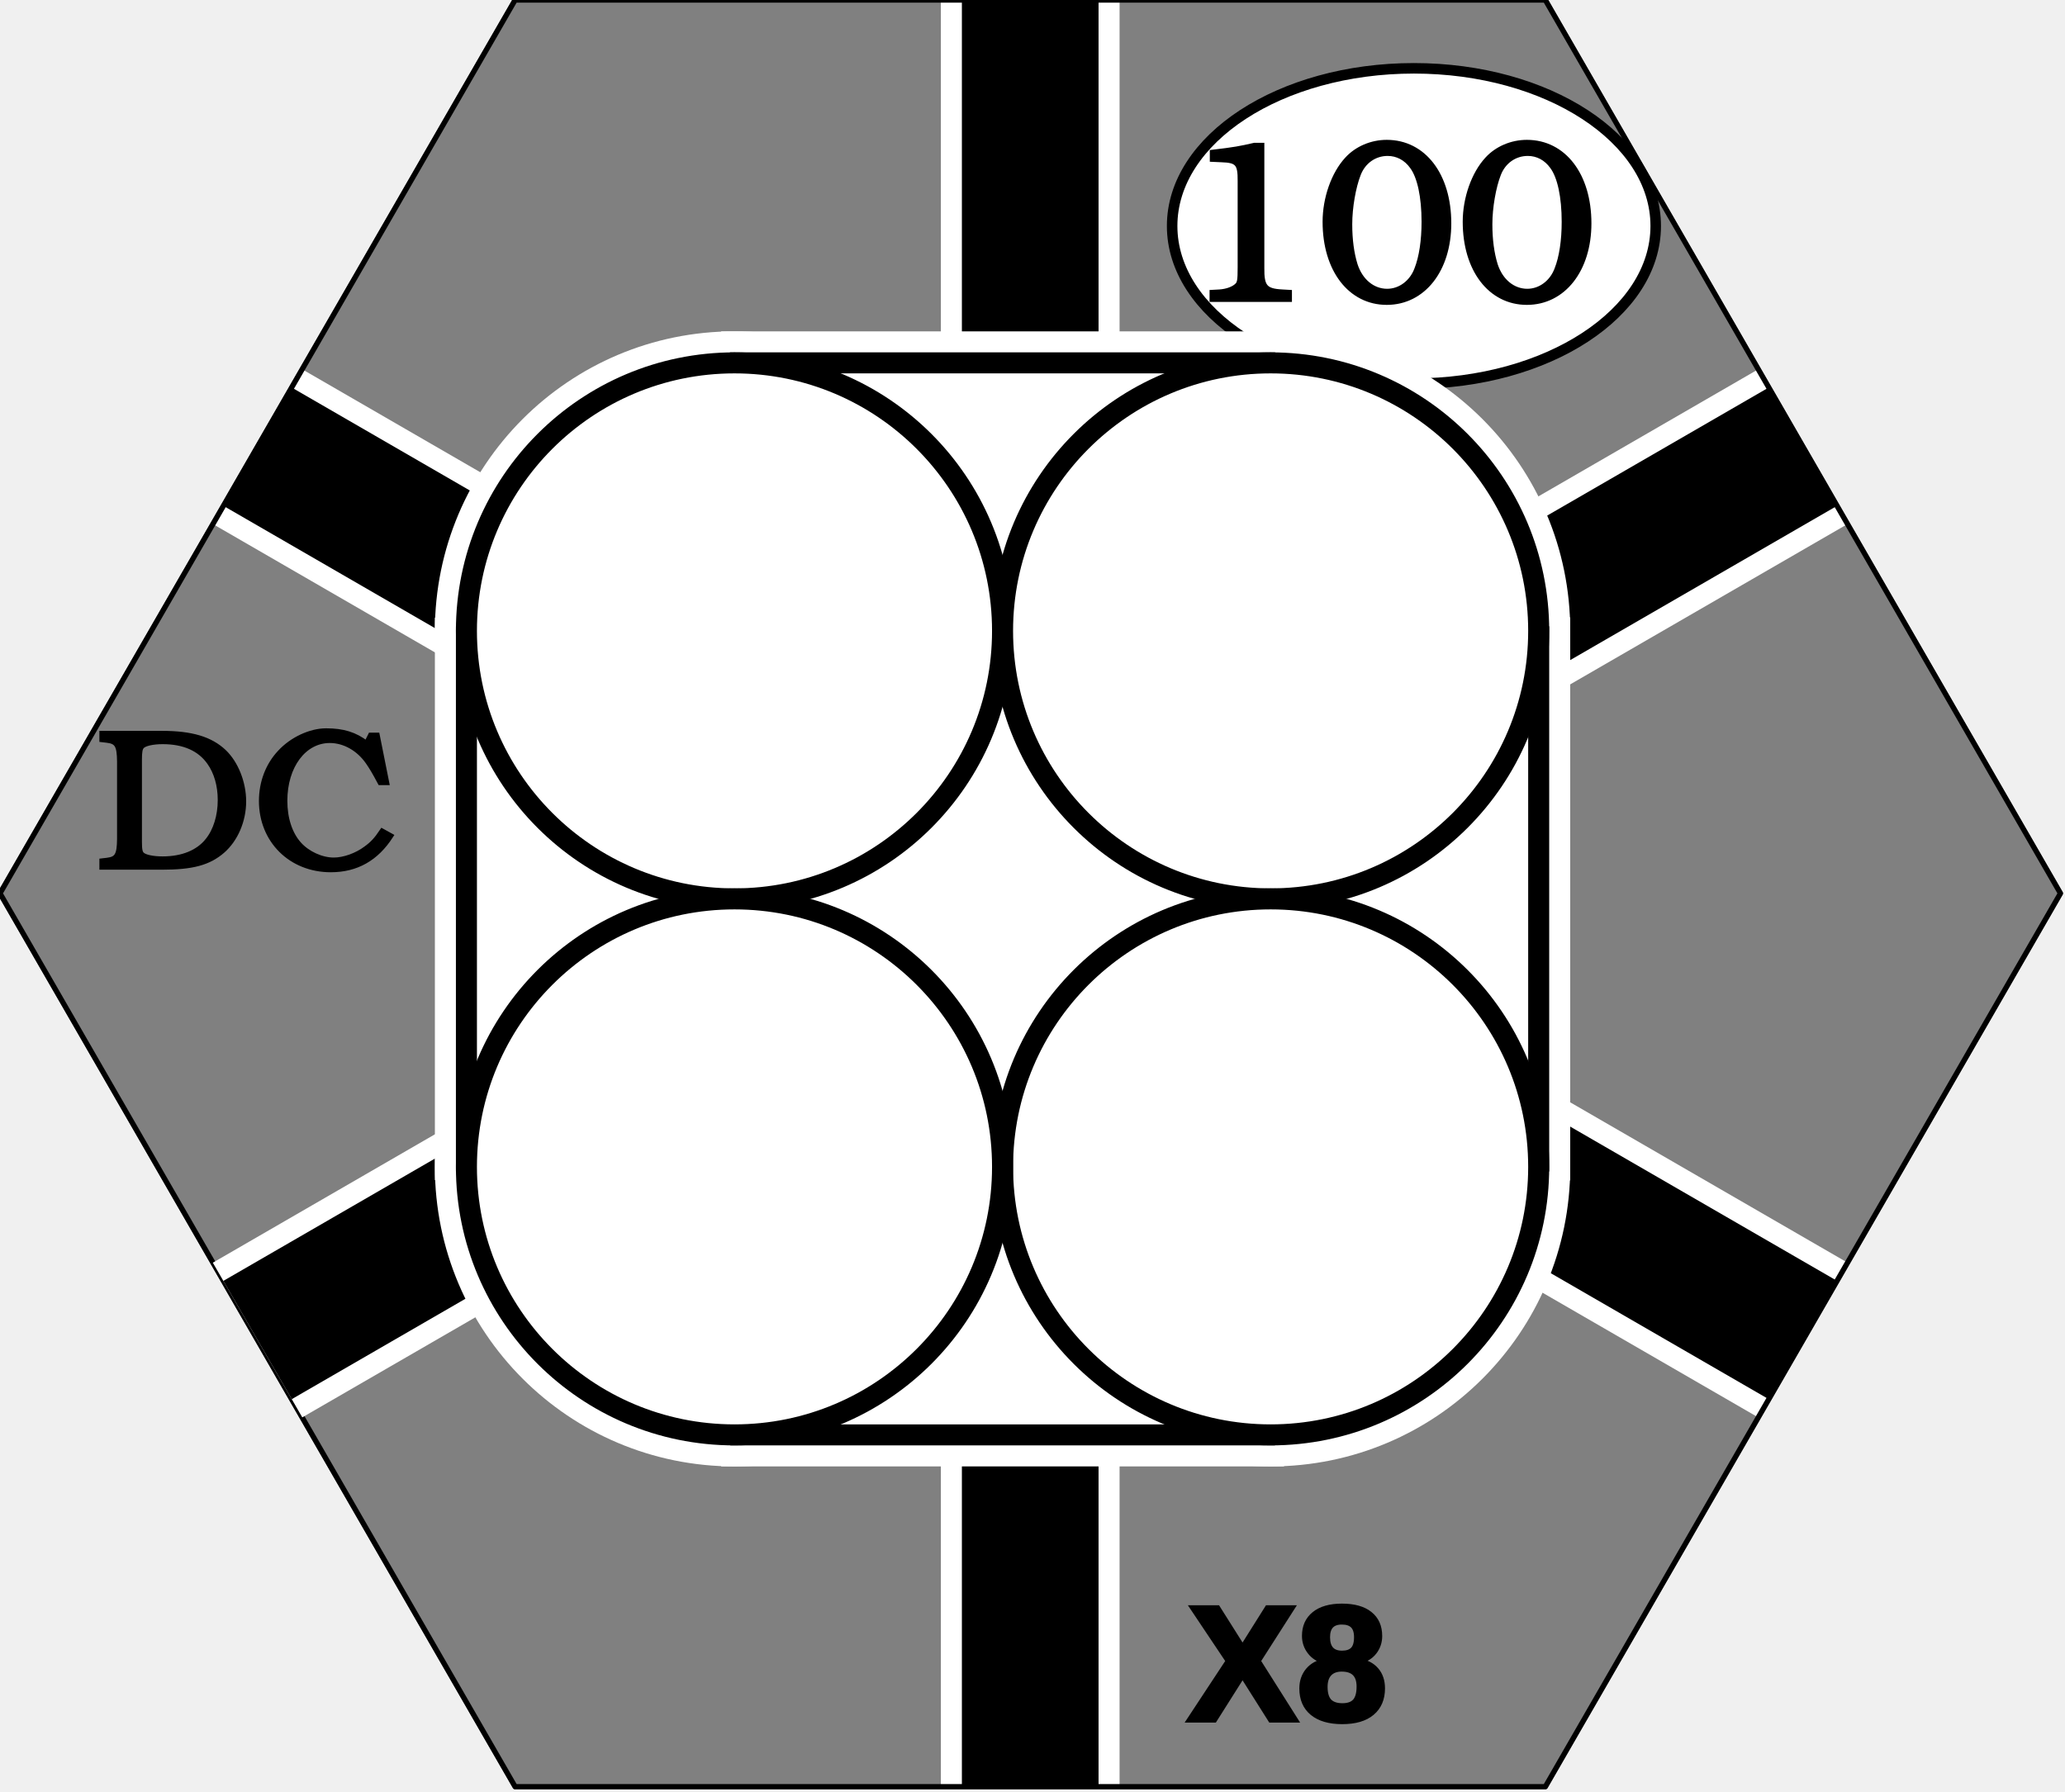
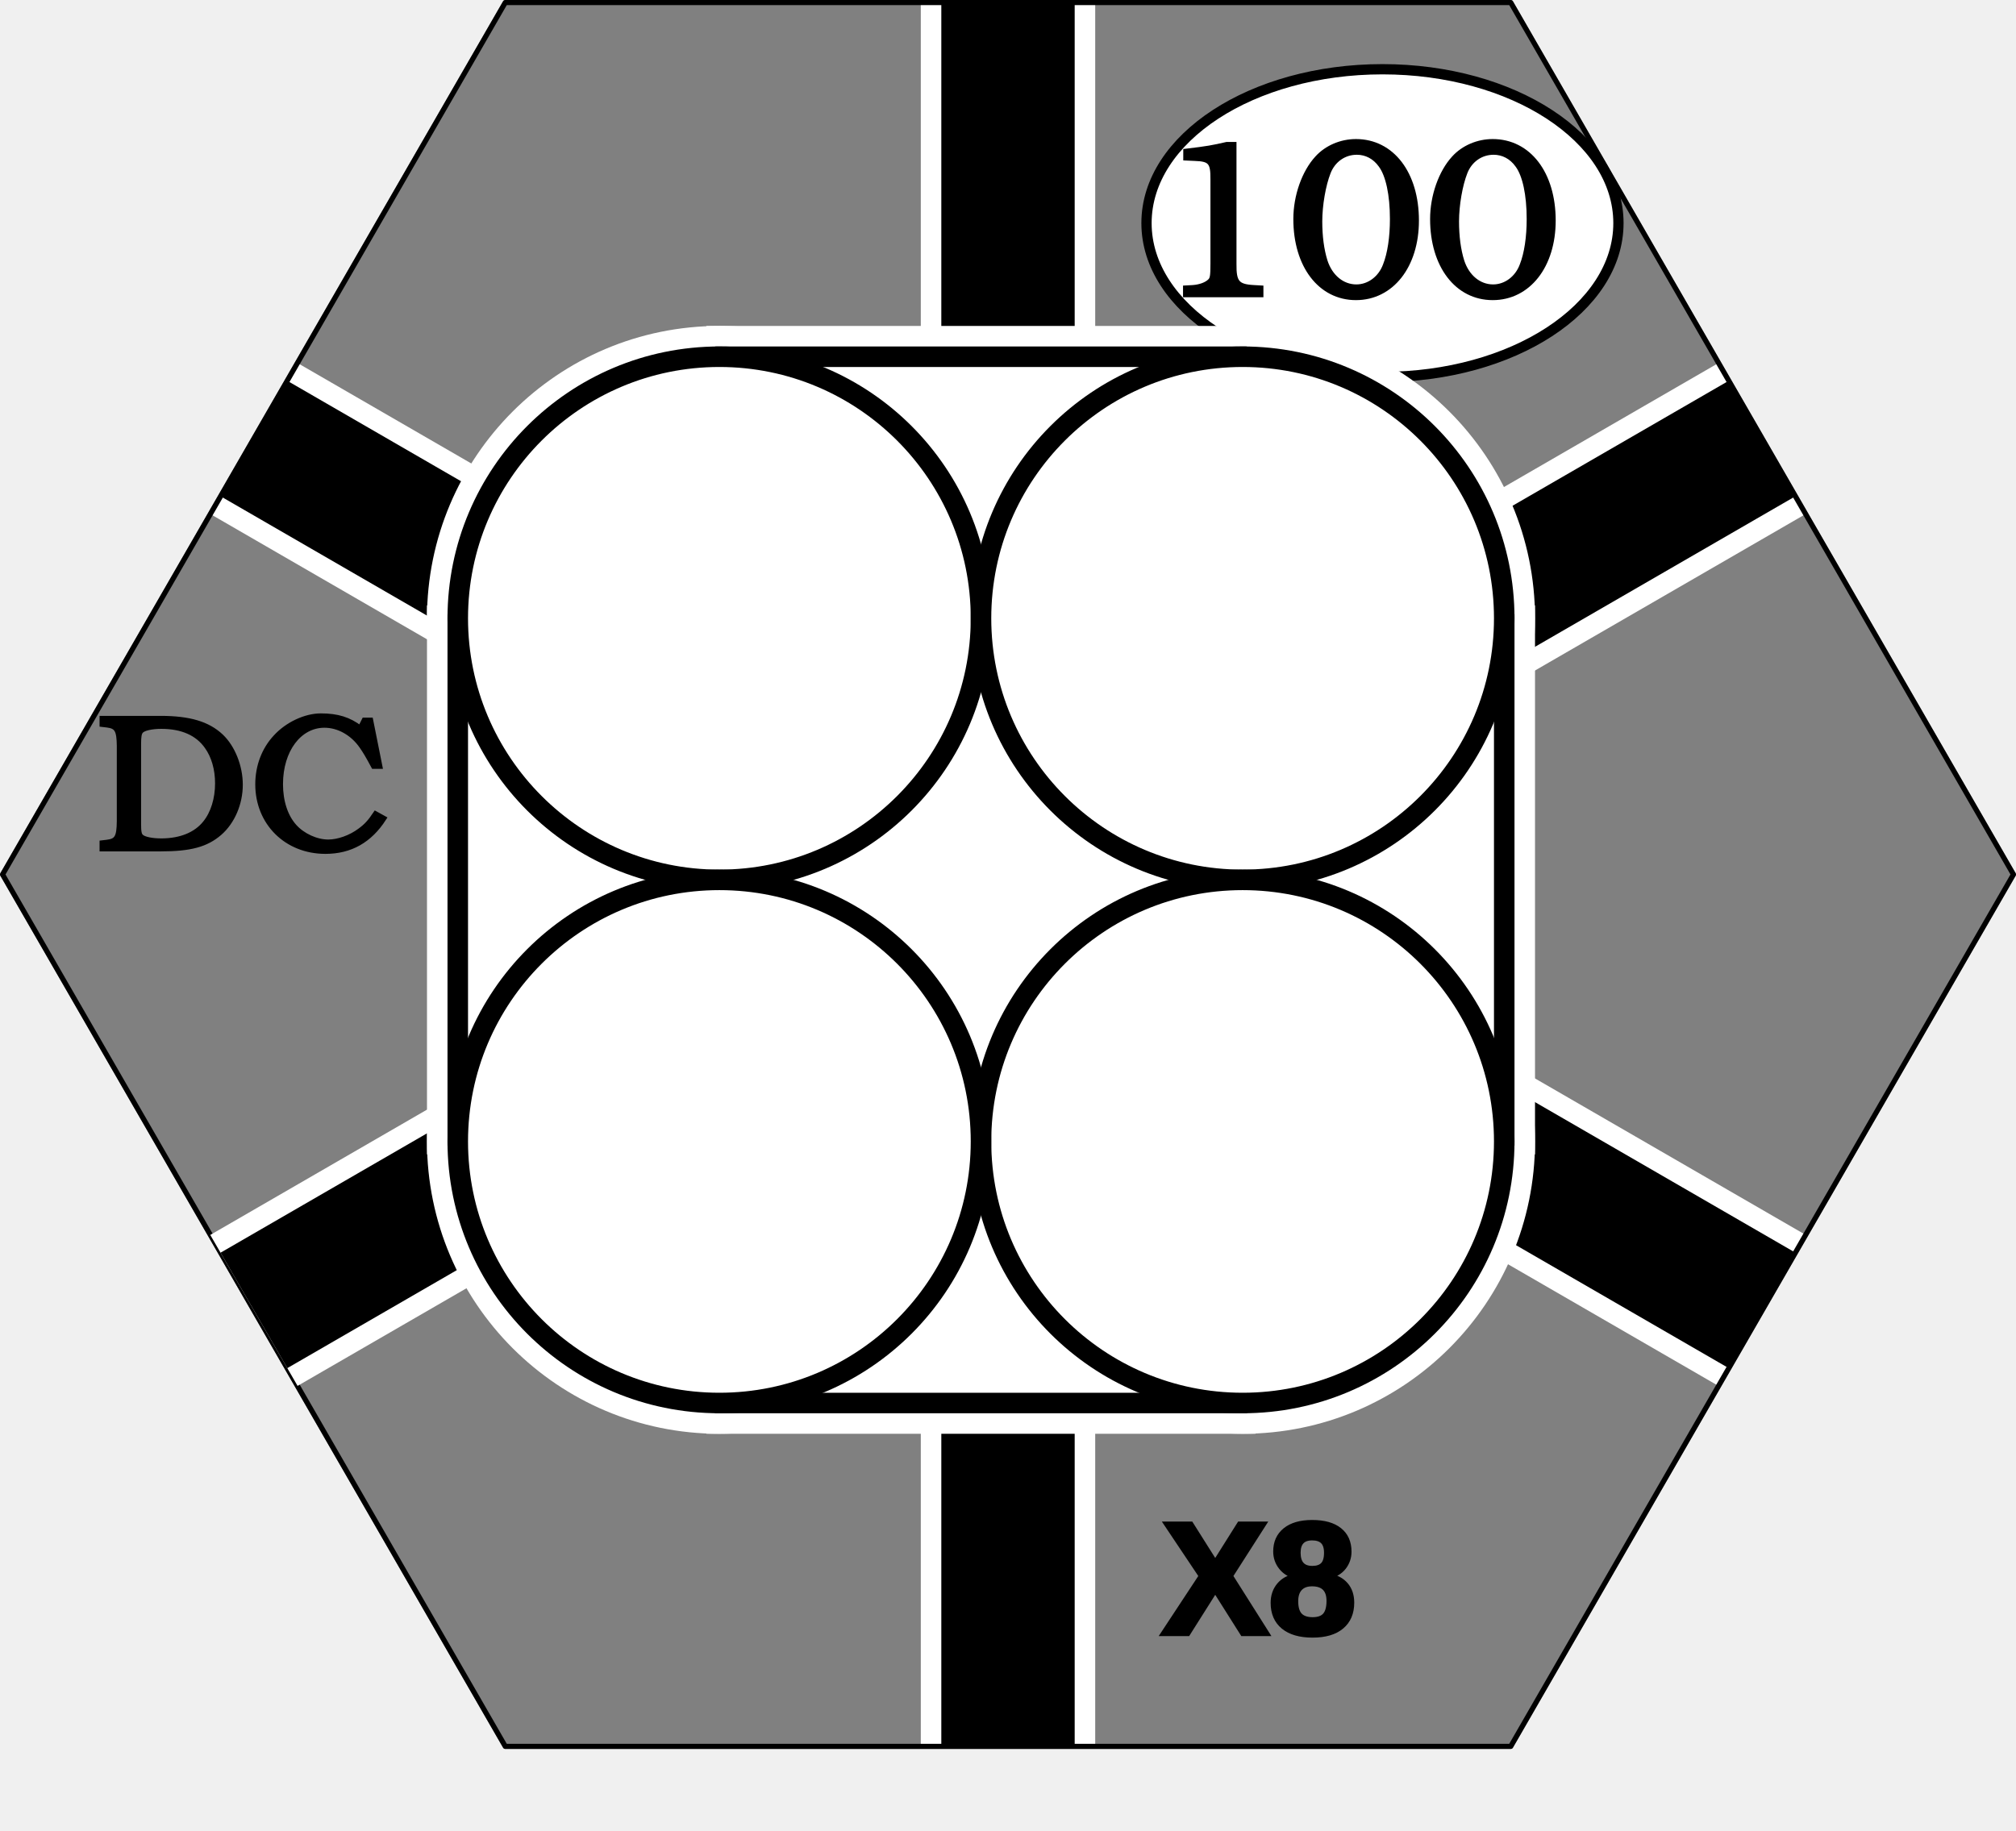
- <svg xmlns="http://www.w3.org/2000/svg" version="1.1" id="svg5445">
+ <svg xmlns="http://www.w3.org/2000/svg" height="357" width="393" id="svg5445" version="1.1">
  <defs id="defs5449" />
-   <path d=" M 98,0 L 294,0 L 392,170 L 294,340 L 98,340 L 0,170 Z" fill="#808080" stroke="#808080" stroke-width="1" stroke-linejoin="round" id="path5393" />
-   <text x="245" y="318" dy="0.3em" font-size="31" font-weight="bold" id="text5395" style="-inkscape-font-specification:'Arial, Bold';font-family:Arial;font-weight:bold;font-style:normal;font-stretch:normal;font-variant:normal;font-size:31px;text-anchor:middle;text-align:center;writing-mode:lr;font-variant-ligatures:normal;font-variant-caps:normal;font-variant-numeric:normal;font-feature-settings:normal;" text-anchor="middle" font-family="Arial" stroke="#000000" fill="#000000">
-     <tspan id="tspan5453">X8</tspan>
+   <path id="path5393" stroke-linejoin="round" stroke-width="1" stroke="#808080" fill="#808080" d="M 98.5,0.5 H 294.5 l 98,170 -98,170 H 98.5 L 0.5,170.5 Z" />
+   <text fill="#000000" stroke="#000000" font-family="Arial" text-anchor="middle" style="font-style:normal;font-variant:normal;font-weight:bold;font-stretch:normal;font-size:31px;font-family:Arial;-inkscape-font-specification:'Arial, Bold';font-variant-ligatures:normal;font-variant-caps:normal;font-variant-numeric:normal;font-feature-settings:normal;text-align:center;writing-mode:lr-tb;text-anchor:middle" id="text5395" font-weight="bold" font-size="31" dy="9.3" y="318.5" x="245.5">
+     <tspan y="318.5" x="245.5" id="tspan5453">X8</tspan>
  </text>
-   <path d="M 196,170 L 196,0" fill="none" stroke="#FFFFFF" stroke-width="34" stroke-linecap="butt" stroke-linejoin="round" id="path5407" />
-   <path d="M 196,170 L 343,85" id="path5409" stroke-linejoin="round" stroke-linecap="butt" stroke-width="34" stroke="#FFFFFF" fill="none" />
-   <path d="M 196,170 L 343,255" id="path5411" stroke-linejoin="round" stroke-linecap="butt" stroke-width="34" stroke="#FFFFFF" fill="none" />
-   <path d="M 196,170 L 196,340" id="path5413" stroke-linejoin="round" stroke-linecap="butt" stroke-width="34" stroke="#FFFFFF" fill="none" />
-   <path d="M 196,170 L 49,85" fill="none" stroke="#FFFFFF" stroke-width="34" stroke-linecap="butt" stroke-linejoin="round" id="path5415" />
-   <path d="M 196,170 343,85" id="path5419" style="fill:none;stroke:#000000;stroke-width:26;stroke-linecap:butt;stroke-linejoin:round" />
-   <ellipse rx="46" ry="30" cx="269" cy="43" fill="#FFFFFF" stroke="#000000" stroke-width="2" stroke-linejoin="round" id="ellipse5437" />
-   <text x="47" y="165" dy="16.2" font-size="54" id="text5441" style="font-style:normal;font-variant:normal;font-weight:300;font-stretch:normal;font-size:37.333px;font-family:'Bookman Old Style';-inkscape-font-specification:'Bookman Old Style, Light';font-variant-ligatures:normal;font-variant-caps:normal;font-variant-numeric:normal;font-feature-settings:normal;text-align:center;writing-mode:lr-tb;text-anchor:middle;fill:#000000;stroke:#000000">
-     <tspan id="tspan5565" x="47" y="165">DC</tspan>
+   <path id="path5407" stroke-linejoin="round" stroke-linecap="butt" stroke-width="34" stroke="#ffffff" fill="none" d="M 196.5,170.5 V 0.5" />
+   <path fill="none" stroke="#ffffff" stroke-width="34" stroke-linecap="butt" stroke-linejoin="round" id="path5409" d="m 196.5,170.5 147,-85" />
+   <path fill="none" stroke="#ffffff" stroke-width="34" stroke-linecap="butt" stroke-linejoin="round" id="path5411" d="m 196.5,170.5 147,85" />
+   <path fill="none" stroke="#ffffff" stroke-width="34" stroke-linecap="butt" stroke-linejoin="round" id="path5413" d="m 196.5,170.5 v 170" />
+   <path id="path5415" stroke-linejoin="round" stroke-linecap="butt" stroke-width="34" stroke="#ffffff" fill="none" d="M 196.5,170.5 49.5,85.5" />
+   <path style="fill:none;stroke:#000000;stroke-width:26;stroke-linecap:butt;stroke-linejoin:round" id="path5419" d="m 196.5,170.5 147,-85" />
+   <ellipse id="ellipse5437" stroke-linejoin="round" stroke-width="2" stroke="#000000" fill="#ffffff" cy="43.5" cx="269.5" ry="30" rx="46" />
+   <text style="font-style:normal;font-variant:normal;font-weight:300;font-stretch:normal;font-size:37.333px;font-family:'Bookman Old Style';-inkscape-font-specification:'Bookman Old Style, Light';font-variant-ligatures:normal;font-variant-caps:normal;font-variant-numeric:normal;font-feature-settings:normal;text-align:center;writing-mode:lr-tb;text-anchor:middle;fill:#000000;stroke:#000000" id="text5441" font-size="54" dy="16.2" y="165.5" x="47.5">
+     <tspan y="165.5" x="47.5" id="tspan5565">DC</tspan>
  </text>
-   <path d=" M 98,0 L 294,0 L 392,170 L 294,340 L 98,340 L 0,170 Z" fill="none" stroke="black" stroke-width="1" stroke-linejoin="round" id="path5443" />
-   <path style="fill:none;stroke:#ffffff;stroke-width:34;stroke-linecap:butt;stroke-linejoin:round" d="M 49,255 196,170" id="path5409-7" />
-   <g id="layer1">
-     <path style="fill:none;stroke:#000000;stroke-width:26;stroke-linecap:butt;stroke-linejoin:round" d="M 49,255 196,170" id="path5419-0" />
-     <path style="" d="M 196,170 L 196,340" id="path5423" stroke-linejoin="round" stroke-linecap="butt" stroke-width="26" stroke="#000000" fill="none" />
-     <path style="" d="M 196,170 L 343,255" id="path5421" stroke-linejoin="round" stroke-linecap="butt" stroke-width="26" stroke="#000000" fill="none" />
-     <path style="" d="M 196,170 L 196,0" fill="none" stroke="#000000" stroke-width="26" stroke-linecap="butt" stroke-linejoin="round" id="path5417" />
-     <path style="" d="M 196,170 L 49,85" fill="none" stroke="#000000" stroke-width="26" stroke-linecap="butt" stroke-linejoin="round" id="path5425" />
-     <g id="g5492" transform="translate(-5.263157,1.052634)">
+   <path id="path5443" stroke-linejoin="round" stroke-width="1" stroke="#000000" fill="none" d="M 98.5,0.5 H 294.5 l 98,170 -98,170 H 98.5 L 0.5,170.5 Z" />
+   <path id="path5409-7" d="m 49.5,255.5 147,-85" style="fill:none;stroke:#ffffff;stroke-width:34;stroke-linecap:butt;stroke-linejoin:round" />
+   <g transform="translate(0.4999923,0.5)" id="layer1">
+     <path id="path5419-0" d="M 49,255 196,170" style="fill:none;stroke:#000000;stroke-width:26;stroke-linecap:butt;stroke-linejoin:round" />
+     <path fill="none" stroke="#000000" stroke-width="26" stroke-linecap="butt" stroke-linejoin="round" id="path5423" d="M 196,170 V 340" />
+     <path fill="none" stroke="#000000" stroke-width="26" stroke-linecap="butt" stroke-linejoin="round" id="path5421" d="m 196,170 147,85" />
+     <path id="path5417" stroke-linejoin="round" stroke-linecap="butt" stroke-width="26" stroke="#000000" fill="none" d="M 196,170 V 0" />
+     <path id="path5425" stroke-linejoin="round" stroke-linecap="butt" stroke-width="26" stroke="#000000" fill="none" d="M 196,170 49,85" />
+     <g transform="translate(-5.263157,1.052634)" id="g5492">
      <g id="g5471">
-         <polygon points="298,221 247,272 145,272 94,221 94,119 145,68 247,68 298,119 " id="polygon5397" style="fill:#ffffff;stroke:#ffffff;stroke-width:12" />
+         <polygon style="fill:#ffffff;stroke:#ffffff;stroke-width:12" id="polygon5397" points="94,119 145,68 247,68 298,119 298,221 247,272 145,272 94,221 " />
      </g>
-       <circle id="circle5399" r="51" cy="119" cx="145" style="fill:#ffffff;stroke:#ffffff;stroke-width:12" />
-       <circle id="circle5401" r="51" cy="119" cx="247" style="fill:#ffffff;stroke:#ffffff;stroke-width:12" />
-       <circle id="circle5403" r="51" cy="221" cx="247" style="fill:#ffffff;stroke:#ffffff;stroke-width:12" />
-       <circle id="circle5405" r="51" cy="221" cx="145" style="fill:#ffffff;stroke:#ffffff;stroke-width:12" />
-       <polygon id="polygon5427" points="298,221 247,272 145,272 94,221 94,119 145,68 247,68 298,119 " style="fill:#ffffff;stroke:#000000;stroke-width:4" />
+       <circle style="fill:#ffffff;stroke:#ffffff;stroke-width:12" cx="145" cy="119" r="51" id="circle5399" />
+       <circle style="fill:#ffffff;stroke:#ffffff;stroke-width:12" cx="247" cy="119" r="51" id="circle5401" />
+       <circle style="fill:#ffffff;stroke:#ffffff;stroke-width:12" cx="247" cy="221" r="51" id="circle5403" />
+       <circle style="fill:#ffffff;stroke:#ffffff;stroke-width:12" cx="145" cy="221" r="51" id="circle5405" />
+       <polygon style="fill:#ffffff;stroke:#000000;stroke-width:4" points="94,119 145,68 247,68 298,119 298,221 247,272 145,272 94,221 " id="polygon5427" />
      <g id="g5477">
-         <circle cx="145" cy="119" r="51" id="circle5429" style="fill:#ffffff;stroke:#000000;stroke-width:4" />
-         <circle cx="247" cy="119" r="51" id="circle5431" style="fill:#ffffff;stroke:#000000;stroke-width:4" />
-         <circle cx="247" cy="221" r="51" id="circle5433" style="fill:#ffffff;stroke:#000000;stroke-width:4" />
-         <circle cx="145" cy="221" r="51" id="circle5435" style="fill:#ffffff;stroke:#000000;stroke-width:4" />
+         <circle style="fill:#ffffff;stroke:#000000;stroke-width:4" id="circle5429" r="51" cy="119" cx="145" />
+         <circle style="fill:#ffffff;stroke:#000000;stroke-width:4" id="circle5431" r="51" cy="119" cx="247" />
+         <circle style="fill:#ffffff;stroke:#000000;stroke-width:4" id="circle5433" r="51" cy="221" cx="247" />
+         <circle style="fill:#ffffff;stroke:#000000;stroke-width:4" id="circle5435" r="51" cy="221" cx="145" />
      </g>
-       <text id="text5439" font-size="43" dy="0.3em" y="43" x="269" style="font-size:43px;font-family:'Bookman Old Style';text-anchor:middle;fill:#000000;stroke:#000000">100</text>
+       <text style="font-size:43px;font-family:'Bookman Old Style';text-anchor:middle;fill:#000000;stroke:#000000" x="269" y="43" dy="0.3em" font-size="43" id="text5439">100</text>
    </g>
  </g>
</svg>
